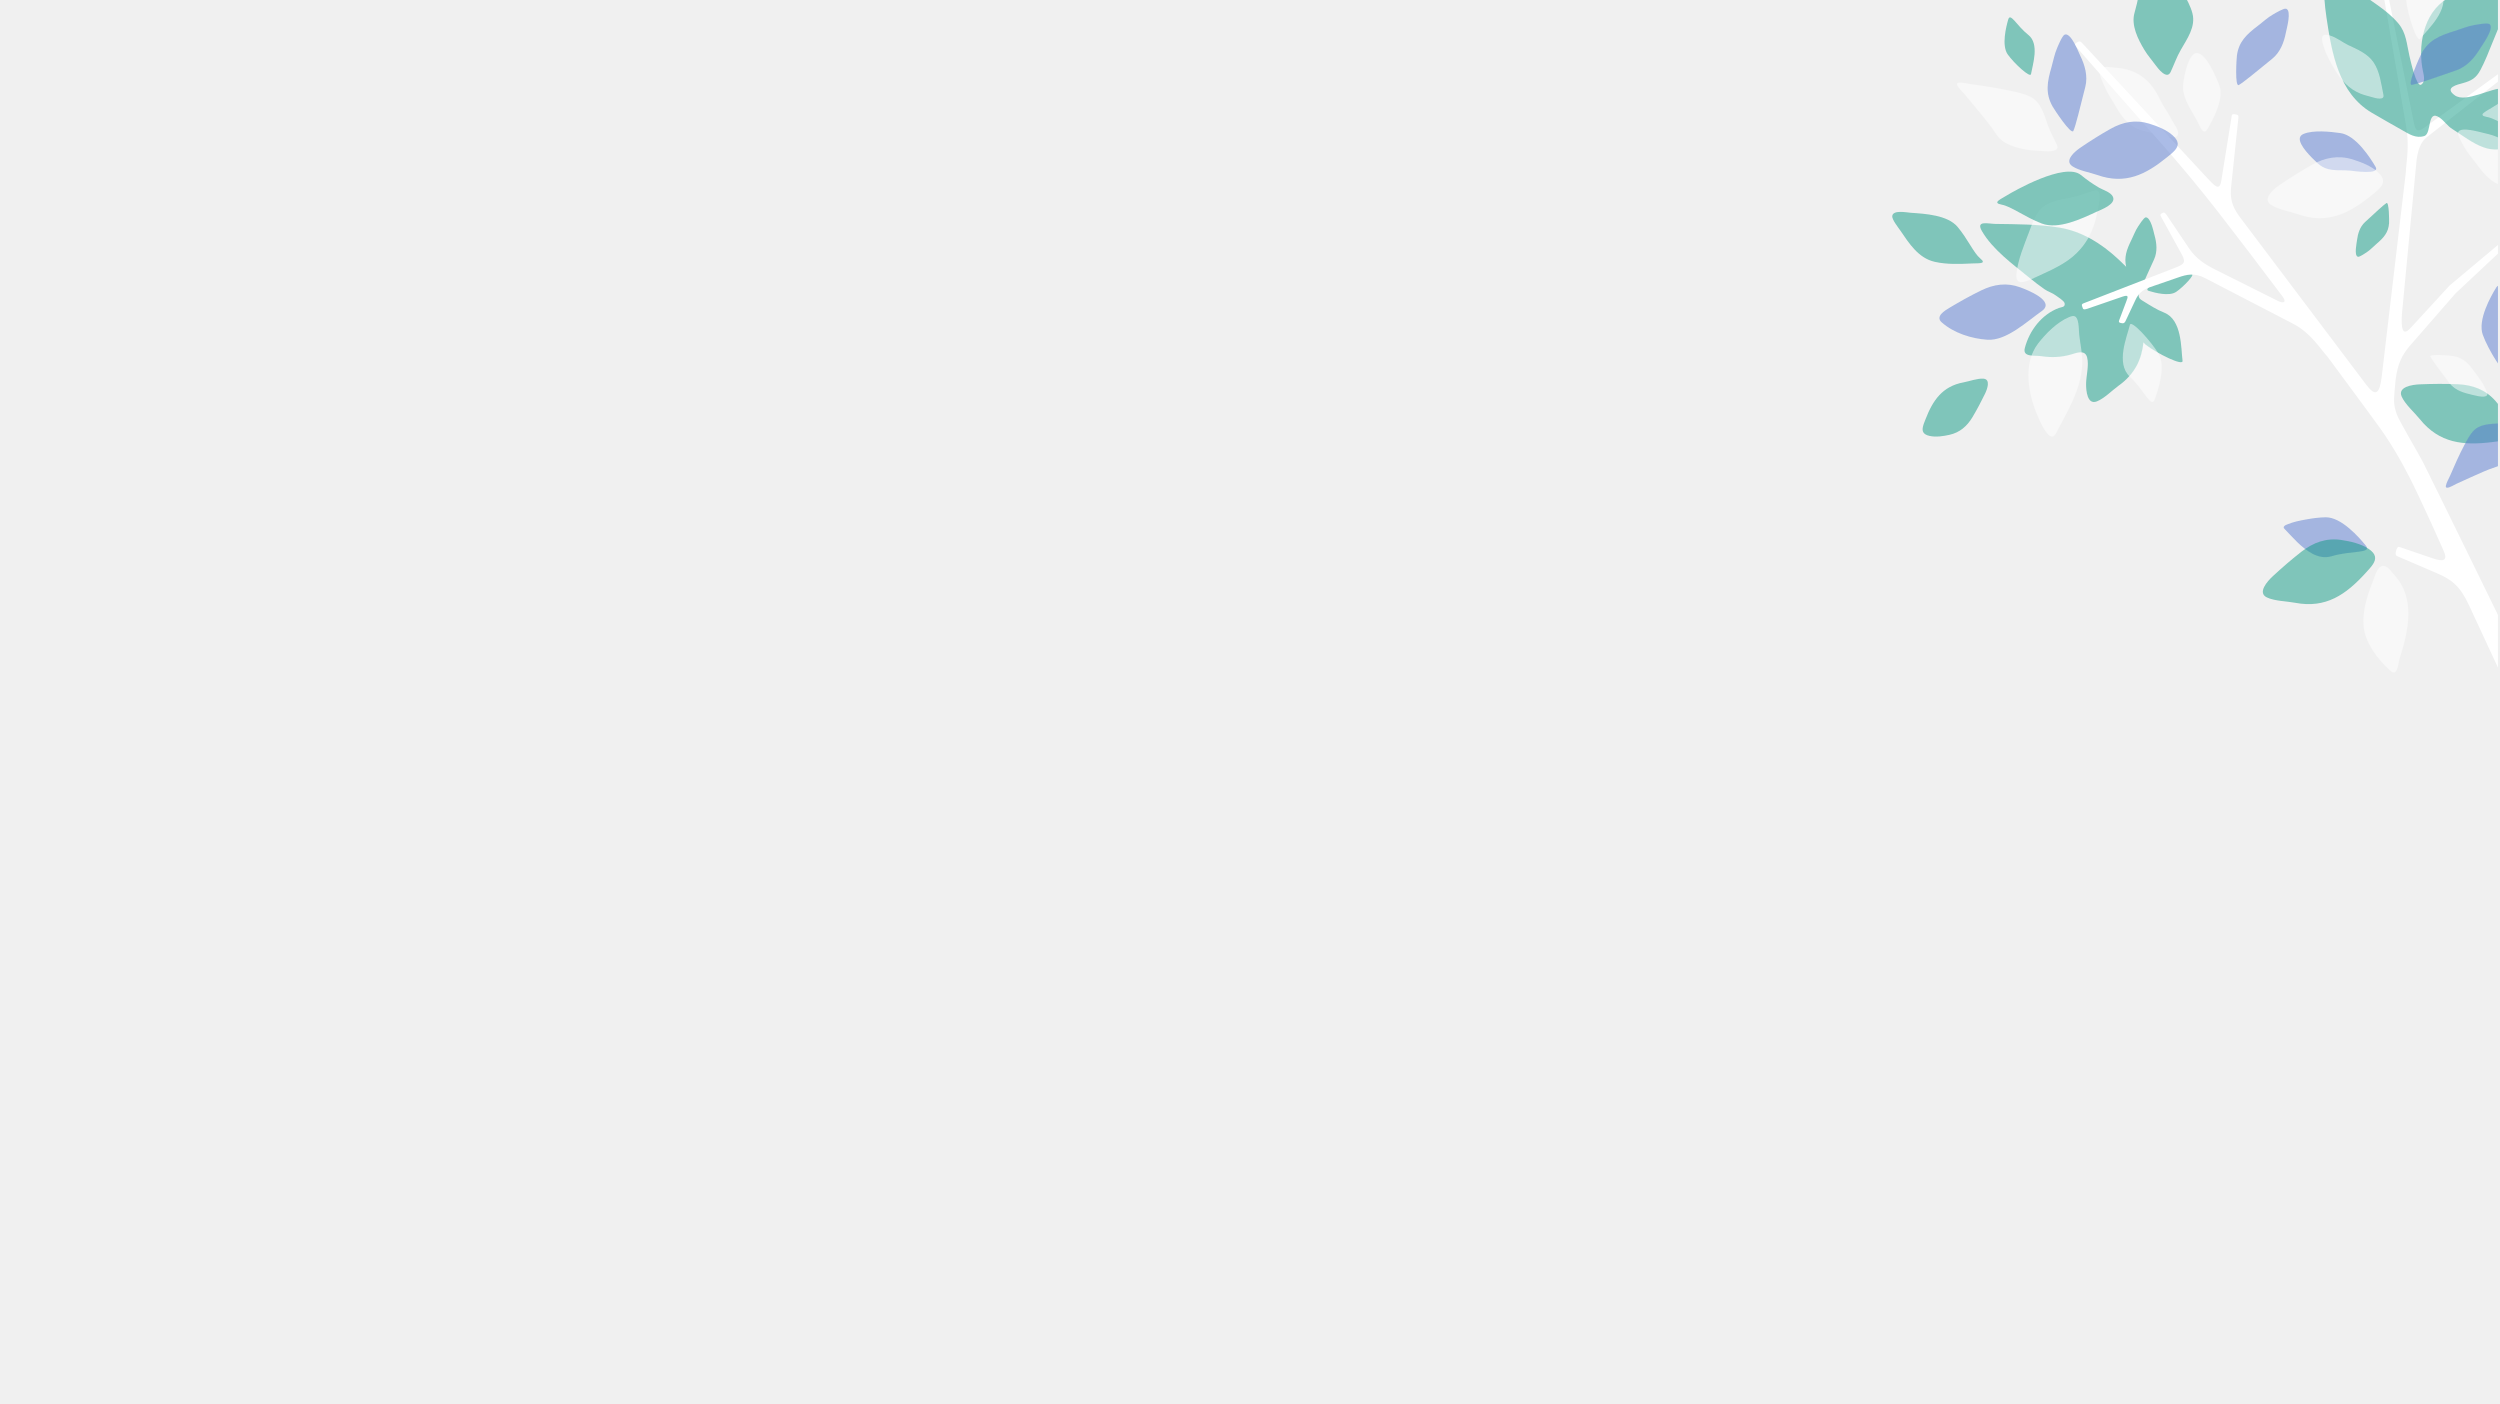
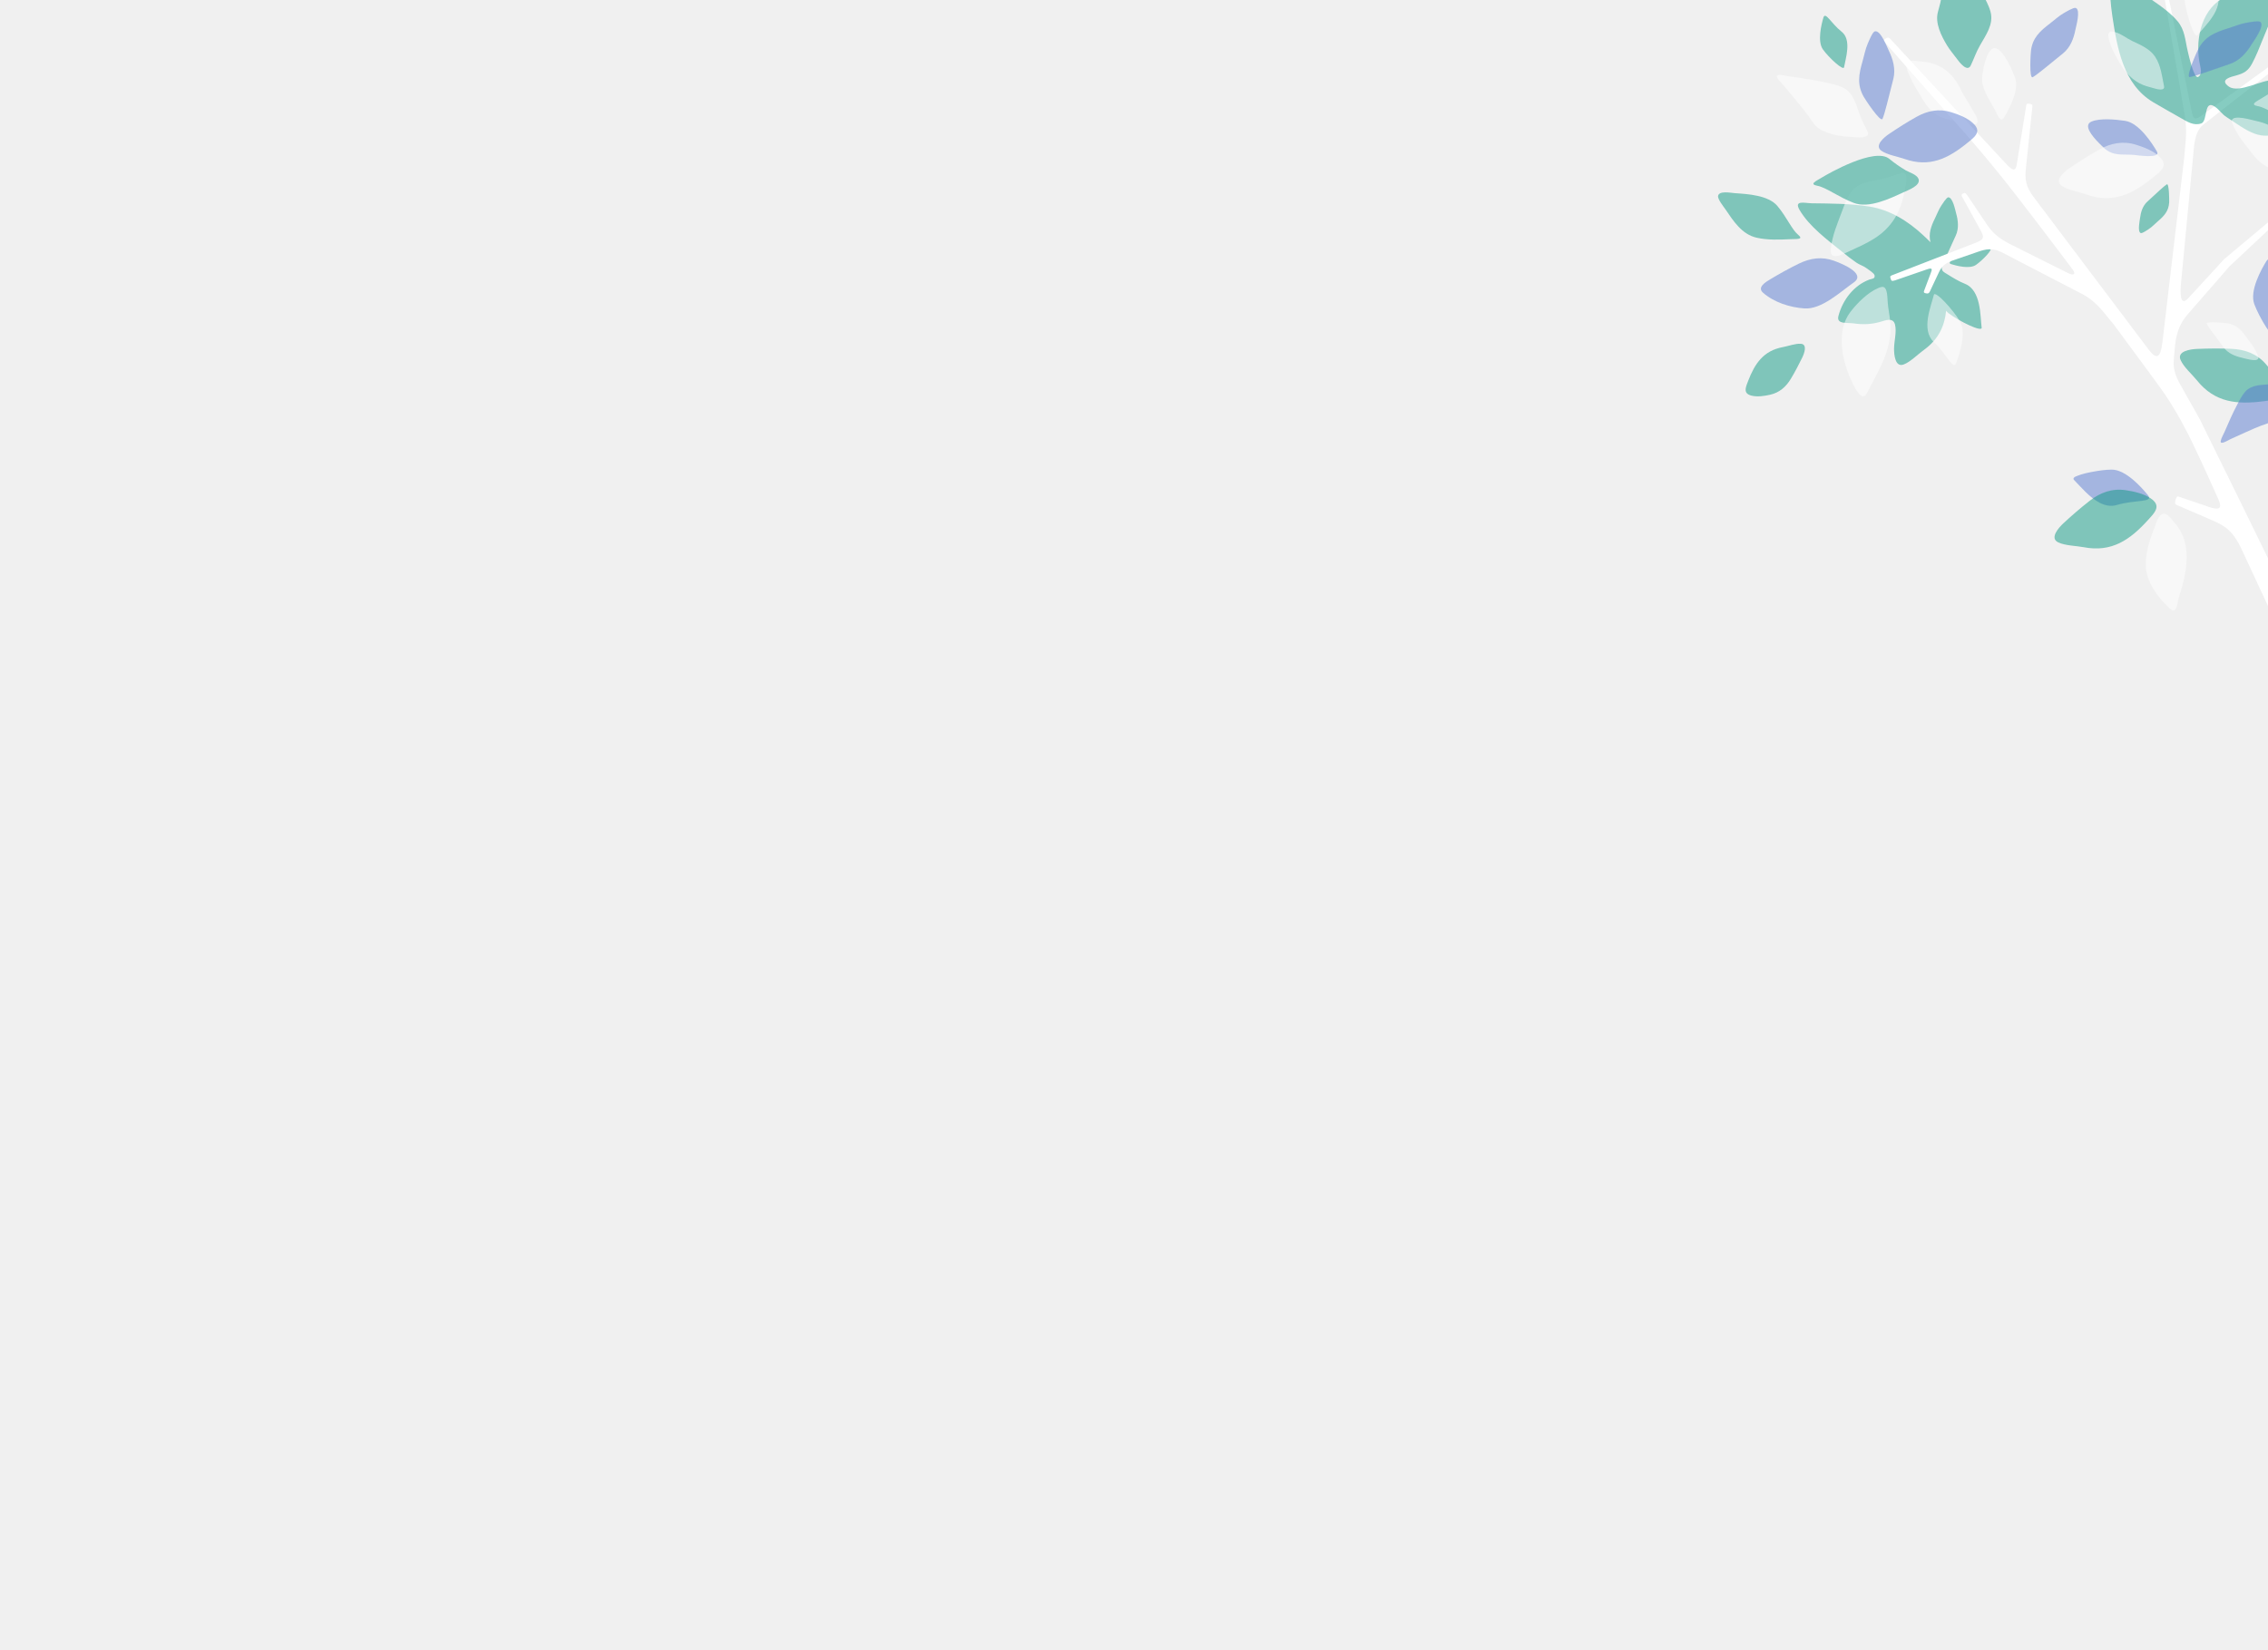
- <svg xmlns="http://www.w3.org/2000/svg" width="1211" height="680" viewBox="0 0 1211 680" fill="none">
-   <mask id="mask0" mask-type="alpha" maskUnits="userSpaceOnUse" x="0" y="0" width="1211" height="680">
-     <rect x="0.002" width="1210" height="680" fill="white" />
+ <svg xmlns="http://www.w3.org/2000/svg" width="1210" height="880" viewBox="0 0 1210 880" fill="none">
+   <mask id="mask0" mask-type="alpha" maskUnits="userSpaceOnUse" x="0" y="0" width="1210" height="880">
+     <rect width="1210" height="880" fill="white" />
  </mask>
  <g mask="url(#mask0)">
-     <path opacity="0.5" d="M1039.36 105.28C1038.42 105.471 1036.32 108.779 1035.76 109.621C1034.36 111.704 1033.5 114.109 1032.4 116.352C1030.15 120.913 1028.84 124.661 1029.92 129.243C1028.36 127.665 1026.89 126.297 1025.91 125.386C1017.94 117.971 1008.31 111.961 997.413 110.223C987.127 108.578 976.93 108.621 966.566 108.463C962.932 108.406 956.937 106.612 960.077 111.993C965.281 120.91 974.83 127.856 982.74 134.302C985.216 136.318 987.744 138.296 990.368 140.115C992.082 141.303 994.137 141.845 995.818 143.108C996.826 143.865 999.814 145.679 1000.09 146.843C1000.56 148.873 998.557 148.724 997.317 149.185C989.041 152.266 983.043 160.04 980.811 168.655C979.636 173.19 985.731 172.049 988.816 172.53C993.629 173.28 998.46 173.094 1003.14 171.734C1005.89 170.937 1010.03 169.161 1011.02 173.209C1011.98 177.107 1010.54 182.004 1010.5 185.986C1010.47 189.293 1011.09 196.189 1015.65 194.46C1019.29 193.069 1023.11 189.088 1026.24 186.837C1034.25 181.087 1037.42 174.013 1038.29 165.821C1038.64 166.213 1038.97 166.652 1039.37 166.968C1044.94 171.292 1057.58 177.498 1057.23 174.798C1056.44 168.802 1057.06 154.891 1048.32 151.432C1044.84 150.055 1041.7 148.051 1038.53 146.085C1037.35 145.349 1036.13 144.84 1035.98 143.274C1035.86 141.943 1036.71 140.629 1037.23 139.446C1039.23 134.823 1041.35 130.255 1043.43 125.661C1045.14 121.908 1044.72 117.702 1043.62 113.863C1043.2 112.352 1041.86 105.184 1039.36 105.28Z" fill="#0E9983" />
+     <path opacity="0.5" d="M1039.36 105.28C1038.42 105.471 1036.32 108.779 1035.75 109.621C1034.36 111.704 1033.5 114.109 1032.39 116.352C1030.15 120.913 1028.83 124.661 1029.92 129.243C1028.36 127.665 1026.89 126.297 1025.9 125.386C1017.93 117.971 1008.31 111.961 997.411 110.223C987.125 108.578 976.928 108.621 966.564 108.463C962.93 108.406 956.935 106.612 960.075 111.993C965.279 120.91 974.828 127.856 982.738 134.302C985.214 136.318 987.742 138.296 990.366 140.115C992.08 141.303 994.135 141.845 995.816 143.108C996.824 143.865 999.812 145.679 1000.08 146.843C1000.56 148.873 998.555 148.724 997.315 149.185C989.039 152.266 983.041 160.04 980.809 168.655C979.634 173.19 985.729 172.049 988.814 172.53C993.627 173.28 998.458 173.094 1003.14 171.734C1005.89 170.937 1010.02 169.161 1011.02 173.209C1011.97 177.107 1010.54 182.004 1010.5 185.986C1010.47 189.293 1011.09 196.189 1015.65 194.46C1019.29 193.069 1023.11 189.088 1026.24 186.837C1034.25 181.087 1037.42 174.013 1038.29 165.821C1038.64 166.213 1038.96 166.652 1039.37 166.968C1044.94 171.292 1057.58 177.498 1057.23 174.798C1056.44 168.802 1057.05 154.891 1048.32 151.432C1044.84 150.055 1041.69 148.051 1038.53 146.085C1037.35 145.349 1036.12 144.84 1035.98 143.274C1035.86 141.943 1036.71 140.629 1037.23 139.446C1039.23 134.823 1041.35 130.255 1043.43 125.661C1045.14 121.908 1044.71 117.702 1043.62 113.863C1043.19 112.352 1041.86 105.184 1039.36 105.28Z" fill="#0E9983" />
    <path opacity="0.5" d="M1061.76 132.71C1058.22 132.047 1050.39 129.169 1046.89 133.485C1043.37 137.77 1038.21 140.05 1040.92 140.929C1043.63 141.767 1050.71 143.709 1054.15 141.371C1057.6 139.014 1063.36 133.002 1061.76 132.71Z" fill="#0E9983" />
-     <path opacity="0.5" d="M1106.35 255.867C1106.46 256.053 1106.64 256.228 1106.82 256.409C1107.73 257.32 1108.59 258.268 1109.47 259.205C1111.62 261.494 1113.81 263.755 1116.29 265.691C1118.72 267.593 1121.51 269.263 1124.6 269.754C1126.2 270.008 1127.85 269.912 1129.4 269.443C1139.08 266.535 1149.18 268.235 1145.99 264.287C1142.81 260.344 1134.18 250.492 1126.6 250.575C1123.34 250.614 1120.08 251.074 1116.88 251.657C1113.95 252.191 1110.93 252.799 1108.17 253.94C1107.58 254.182 1106.86 254.407 1106.45 254.92C1106.15 255.292 1106.18 255.591 1106.35 255.867Z" fill="#577ACF" />
-     <path opacity="0.5" d="M1152.88 274.663C1153.09 274.499 1153.3 274.359 1153.53 274.261C1156.07 273.139 1158.45 277.025 1159.93 278.637C1170.13 289.72 1166.72 305.555 1162.51 318.61C1161.9 320.53 1161.84 322.623 1161 324.473C1160.01 326.629 1158.76 325.774 1157.26 324.383C1151.62 319.145 1145.68 311.41 1144.92 303.426C1144.24 296.235 1146.59 288.627 1149.25 282.037C1150.03 280.117 1151 276.16 1152.88 274.663Z" fill="white" />
-     <path opacity="0.5" d="M1149.51 273.233C1151.06 270.773 1151.17 268.396 1147.31 265.831C1143.56 263.341 1138.58 262.238 1134.21 261.567C1126.88 260.451 1120.61 262.743 1114.85 267.223C1110.02 270.978 1105.4 275.004 1100.9 279.164C1098.3 281.57 1093.37 287.122 1098.06 289.382C1101.8 291.18 1107.7 291.212 1111.75 291.986C1126.68 294.84 1136.41 288.003 1145.97 277.477C1147.31 276 1148.65 274.604 1149.51 273.233Z" fill="#0E9983" />
-     <path opacity="0.5" d="M1142.07 124.335C1140.29 123.623 1141.57 117.747 1141.72 116.466C1142.13 113.195 1143.13 109.862 1145.63 107.57C1150.7 102.924 1154.44 99.376 1155.99 98.365C1157.31 97.507 1157.33 107.139 1157.27 108.05C1156.98 112.709 1154.55 115.253 1151.03 118.267C1149.47 119.604 1148.06 121.146 1146.33 122.269C1145.64 122.719 1143 124.54 1142.22 124.374C1142.17 124.365 1142.12 124.35 1142.07 124.335Z" fill="#0E9983" />
+     <path opacity="0.5" d="M1106.35 255.867C1106.46 256.053 1106.64 256.228 1106.82 256.409C1107.72 257.32 1108.59 258.268 1109.47 259.205C1111.61 261.494 1113.81 263.755 1116.28 265.691C1118.72 267.593 1121.5 269.263 1124.6 269.754C1126.2 270.008 1127.84 269.912 1129.4 269.443C1139.08 266.535 1149.18 268.235 1145.99 264.287C1142.81 260.344 1134.17 250.492 1126.6 250.575C1123.34 250.614 1120.08 251.074 1116.88 251.657C1113.95 252.191 1110.93 252.799 1108.17 253.94C1107.58 254.182 1106.86 254.407 1106.45 254.92C1106.15 255.292 1106.18 255.591 1106.35 255.867Z" fill="#577ACF" />
+     <path opacity="0.5" d="M1152.88 274.663C1153.09 274.499 1153.3 274.359 1153.53 274.261C1156.07 273.139 1158.45 277.025 1159.93 278.637C1170.13 289.72 1166.72 305.555 1162.51 318.61C1161.9 320.53 1161.84 322.623 1160.99 324.473C1160.01 326.629 1158.76 325.774 1157.26 324.383C1151.61 319.145 1145.68 311.41 1144.92 303.426C1144.24 296.235 1146.59 288.627 1149.25 282.037C1150.02 280.117 1150.99 276.16 1152.88 274.663Z" fill="white" />
+     <path opacity="0.5" d="M1149.51 273.233C1151.06 270.773 1151.17 268.396 1147.3 265.831C1143.56 263.341 1138.58 262.238 1134.2 261.567C1126.88 260.451 1120.61 262.743 1114.85 267.223C1110.02 270.978 1105.4 275.004 1100.9 279.164C1098.29 281.57 1093.37 287.122 1098.06 289.382C1101.8 291.18 1107.7 291.212 1111.75 291.986C1126.68 294.84 1136.41 288.003 1145.97 277.477C1147.3 276 1148.65 274.604 1149.51 273.233Z" fill="#0E9983" />
+     <path opacity="0.5" d="M1142.07 124.335C1140.29 123.623 1141.57 117.747 1141.72 116.466C1142.12 113.195 1143.13 109.862 1145.63 107.57C1150.7 102.924 1154.43 99.376 1155.99 98.365C1157.3 97.507 1157.33 107.139 1157.27 108.05C1156.98 112.709 1154.55 115.253 1151.03 118.267C1149.47 119.604 1148.06 121.146 1146.33 122.269C1145.64 122.719 1142.99 124.54 1142.22 124.374C1142.17 124.365 1142.12 124.35 1142.07 124.335Z" fill="#0E9983" />
    <g opacity="0.5">
-       <path opacity="0.5" d="M1216.53 178.918C1224.73 171.573 1233.39 166.449 1237.27 155.701C1240.74 146.096 1239.21 135.349 1238.48 125.417C1237.2 107.887 1222.82 124.947 1217.76 132.277C1212.93 139.264 1209.42 147.547 1210.08 156.193C1210.49 161.558 1211.16 166.897 1212.4 172.127C1212.65 173.051 1214.34 180.875 1216.53 178.918Z" fill="#0E9983" />
+       <path opacity="0.5" d="M1216.53 178.918C1224.72 171.573 1233.38 166.449 1237.27 155.701C1240.74 146.096 1239.21 135.349 1238.48 125.417C1237.2 107.887 1222.82 124.947 1217.76 132.277C1212.93 139.264 1209.42 147.547 1210.08 156.193C1210.49 161.558 1211.16 166.897 1212.4 172.127C1212.64 173.051 1214.34 180.875 1216.53 178.918Z" fill="#0E9983" />
    </g>
-     <path opacity="0.5" d="M1214.49 179.814C1216.95 174.391 1220.18 169.425 1221.38 163.499C1222.8 156.449 1217.53 150.636 1214.57 144.583C1213.91 143.244 1211.31 135.831 1209.17 139.285C1206.5 143.598 1200.07 155.038 1202.68 162.216C1205.29 169.406 1213.28 182.462 1214.49 179.814Z" fill="#577ACF" />
-     <path d="M1271.15 157.492C1271.32 156.553 1270.6 156.409 1269.49 156.108C1268.43 155.819 1267.35 155.586 1267.14 156.534C1267.14 156.534 1245.8 243.655 1245.8 243.659C1245.35 245.464 1244.66 245.036 1243.71 242.899L1218.67 186.794C1218.32 186.043 1217.54 186.328 1216.75 186.718C1215.95 187.115 1215.14 187.436 1215.49 188.36L1237.25 246.467C1238.75 250.484 1240.55 256.896 1240.09 264.296C1239.85 266.509 1239.52 268.708 1239.15 270.588C1239.06 270.959 1238.99 271.31 1238.93 271.649C1238.87 271.917 1238.81 272.185 1238.75 272.433C1238.75 272.433 1226.48 322.508 1226.48 322.527C1225.52 326.416 1225 328.533 1221.17 320.705C1209.99 297.806 1181.08 238.663 1173.77 224.02C1172.04 220.553 1162.13 203.901 1161.03 200.773C1159.15 195.461 1159.68 193.297 1159.95 189.261C1160.1 187.646 1160.26 185.958 1160.41 184.228C1161.33 176.104 1163.72 171.882 1166.94 167.97L1189.45 142.12L1212.3 120.705C1212.77 120.237 1212.39 119.77 1211.92 119.293C1210.88 118.222 1210.42 118.314 1210.1 118.584L1186.55 138.337C1186.55 138.337 1167.62 158.939 1167.61 158.948C1163.47 163.457 1163.14 158.201 1163.47 152.352C1165.68 129 1168.12 103.438 1169.7 86.979C1169.7 86.957 1169.7 86.935 1169.7 86.913C1170.06 83.222 1170.37 79.994 1170.62 77.35C1171.26 72.897 1172.48 68.849 1175.46 66.519C1175.47 66.509 1175.48 66.502 1175.5 66.492L1215.78 35.051C1216.19 34.693 1215.88 34.144 1215.49 33.587C1215.12 33.059 1214.64 32.596 1214.25 32.881L1174.55 61.682C1170.24 64.807 1169.93 62.688 1168.92 57.651L1156.59 -3.515C1156.41 -4.359 1155.88 -4.204 1155.45 -4.175C1155.02 -4.146 1154.29 -4.149 1154.43 -3.356L1165.51 61.143C1166.81 68.68 1166.26 74.11 1165.51 81.418C1165.41 82.371 1165.36 83.177 1165.34 83.871L1153.72 182.365C1152.7 190.963 1150.69 192.317 1146.19 186.348C1146.19 186.348 1085.01 105.182 1085 105.169C1080.67 99.424 1080.24 95.413 1080.81 90.024L1084.3 56.89C1084.42 55.626 1083.74 55.577 1083 55.425C1082.14 55.247 1081.24 55.115 1081.09 55.879L1076 87.543C1075.15 92.818 1072.79 90.137 1068.59 85.6L1008.6 20.866C1007.54 19.728 1007.09 19.978 1006.05 20.567C1005.01 21.156 1004.83 21.688 1005.35 22.283C1016.19 34.624 1027.04 46.965 1037.88 59.305C1041.48 63.409 1056.95 80.161 1074.31 102.487C1084.35 115.414 1095.3 129.822 1105.69 143.655C1107.84 146.51 1106.02 147.069 1103.54 145.83L1073.31 130.713C1073.3 130.711 1073.3 130.709 1073.3 130.707C1068.38 128.249 1063.81 125.424 1060.35 120.267C1057.04 115.328 1052.43 108.457 1049.56 104.196C1048.47 102.585 1048 102.936 1047.46 103.19C1046.93 103.444 1046.11 103.708 1046.79 104.939L1056.95 123.416C1059.21 127.54 1057.45 128.223 1053.01 129.946L1009.19 146.955C1007.99 147.422 1008.58 148.255 1008.79 148.962C1009 149.669 1009.15 150.245 1011.16 149.553L1028.11 143.709C1031.27 142.622 1030.82 143.791 1029.99 145.963C1029.99 145.965 1029.99 145.966 1029.99 145.968C1028.84 148.989 1027.43 152.697 1026.5 155.215C1026.08 156.364 1027.13 156.405 1027.68 156.53C1028.23 156.655 1029.01 156.787 1029.62 155.499L1034.49 145.147C1035.71 142.546 1037.59 140.442 1041.4 139.127L1055.19 134.372C1059.27 132.967 1062.97 132.024 1068.28 134.775L1068.28 134.776L1110.93 156.904C1110.93 156.907 1110.94 156.91 1110.94 156.913C1119.28 161.241 1123.95 168.973 1127.48 172.838C1141.27 191.44 1151.01 204.782 1151.01 204.783C1157.18 213.106 1162.45 221.946 1167.15 231.173C1173.51 243.678 1183.45 266.234 1183.45 266.241C1186.06 271.857 1183.53 272.202 1178.35 270.431L1162.29 264.964C1161.4 264.638 1160.96 265.741 1160.65 266.828C1160.35 267.927 1160.3 268.973 1161.08 269.348L1180.45 277.685C1187.52 280.731 1191.57 283.713 1195.96 293.14L1210.17 323.722C1216.77 337.913 1218.76 349.991 1221.53 361.019L1246.91 507.263C1246.94 507.429 1247.06 507.566 1247.22 507.62C1247.26 507.636 1247.31 507.643 1247.36 507.643C1247.48 507.643 1247.59 507.601 1247.67 507.522L1262.38 494.041C1262.5 493.932 1262.56 493.766 1262.52 493.605C1262.52 493.605 1236.2 371.621 1236.2 371.62C1230.43 335.589 1236.38 319.711 1237.81 313.107L1271.15 157.492Z" fill="white" />
-     <path opacity="0.5" d="M931.422 206.914C931.036 208.903 931.565 210.476 934.722 211.168C937.785 211.84 941.297 211.301 944.311 210.632C949.351 209.51 952.849 206.438 955.462 202.072C957.651 198.414 959.642 194.63 961.513 190.79C962.6 188.569 964.4 183.719 960.784 183.433C957.896 183.21 954.055 184.678 951.227 185.197C940.806 187.11 936.209 194.009 932.652 203.262C932.154 204.559 931.634 205.806 931.422 206.914Z" fill="#0E9983" />
-     <path opacity="0.5" d="M1213.03 213.169C1215.8 212.299 1217.42 210.562 1216.15 206.106C1214.91 201.781 1211.83 197.716 1208.94 194.367C1204.08 188.77 1197.82 186.45 1190.53 186.125C1184.42 185.855 1178.29 185.921 1172.17 186.174C1168.62 186.317 1161.27 187.352 1163.38 192.111C1165.06 195.908 1169.53 199.756 1172.12 202.97C1181.63 214.821 1193.47 215.922 1207.58 214.106C1209.56 213.849 1211.48 213.655 1213.03 213.169Z" fill="#0E9983" />
-     <path opacity="0.5" d="M1114.05 66.845C1113.42 70.362 1119.92 76.472 1122.25 78.705C1127.33 83.577 1132.15 82.101 1138.44 82.652C1140.04 82.792 1153.09 84.857 1150.73 80.827C1148.2 76.481 1141.18 65.515 1133.72 64.469C1128.72 63.767 1120.63 62.886 1115.85 64.869C1114.75 65.325 1114.2 66.012 1114.05 66.845Z" fill="#577ACF" />
-     <path opacity="0.5" d="M1152.92 90.969C1154.81 88.782 1155.27 86.464 1151.86 83.369C1148.55 80.366 1143.82 78.542 1139.62 77.232C1132.59 75.045 1126.1 76.363 1119.77 79.906C1114.46 82.876 1109.32 86.142 1104.28 89.56C1101.37 91.537 1095.7 96.257 1099.97 99.175C1103.38 101.5 1109.17 102.408 1113.03 103.771C1127.27 108.796 1137.85 103.527 1148.81 94.611C1150.34 93.359 1151.87 92.188 1152.92 90.969Z" fill="white" />
-     <path opacity="0.5" d="M1206.25 72.209C1205.16 72.032 1204.06 71.748 1202.93 71.337C1197.43 69.327 1192.86 65.585 1187.94 62.513C1185.41 60.933 1184.1 58.645 1181.83 57.039C1175.51 52.557 1178.03 64.637 1174.4 65.863C1170.31 67.241 1166.91 64.927 1163.44 62.955C1158.56 60.167 1153.64 57.431 1148.8 54.561C1132.77 45.061 1129.5 25.53 1126.96 8.583C1126.01 2.256 1125.54 -4.249 1125.6 -10.651C1125.72 -24.247 1136.16 -9.558 1140.55 -5.734C1147.65 0.416 1155.37 3.892 1161.66 11.225C1165.69 15.909 1165.79 21.44 1167.15 27.198C1167.59 29.062 1170.5 42.223 1172.71 41.053C1174.86 39.909 1174.19 36.768 1173.76 34.872C1171.02 22.666 1173.75 6.428 1185.3 -0.639C1191.35 -4.33 1198.01 -6.859 1204.67 -9.185C1208.51 -10.525 1217.85 -15.802 1221.77 -13.008C1224.01 -11.415 1222.68 -10.151 1221.8 -8.204C1219.18 -2.363 1215.78 2.725 1212.79 8.375C1208.42 16.612 1205.79 25.827 1201.58 33.792C1199.43 37.875 1197.12 39.126 1192.96 40.283C1190.42 40.991 1183.77 42.382 1189.09 46.175C1194.52 50.055 1206.87 42.3 1212.93 42.775C1221.1 43.426 1228.83 47.023 1235.93 50.897C1237.79 51.908 1244.87 54.602 1245.18 56.718C1245.6 59.707 1239.68 61.541 1237.73 62.483C1231.74 65.384 1225.32 67.23 1219.21 69.847C1214.8 71.735 1210.68 72.911 1206.25 72.209Z" fill="#0E9983" />
-     <path opacity="0.5" d="M1190.78 63.959C1192.13 61.179 1201.44 64.069 1203.48 64.508C1208.71 65.605 1213.95 67.713 1217.34 72.057C1224.22 80.866 1229.48 87.378 1230.93 90.032C1232.15 92.262 1216.62 90.944 1215.18 90.721C1207.7 89.582 1203.9 85.316 1199.47 79.238C1197.5 76.542 1195.19 74.046 1193.59 71.096C1192.95 69.929 1190.32 65.405 1190.69 64.175C1190.71 64.107 1190.74 64.03 1190.78 63.959Z" fill="white" />
-     <path opacity="0.5" d="M1185.29 236.247C1186.43 236.393 1189.08 234.73 1189.89 234.356C1192.1 233.336 1194.31 232.326 1196.53 231.337C1200.69 229.482 1204.88 227.5 1209.23 226.113C1213.71 224.687 1216.52 219.69 1218.38 215.716C1219.32 213.717 1219.88 211.512 1220.66 209.45C1221.23 207.909 1222.81 203.129 1219.76 203.588C1216.86 204.024 1214.09 204.813 1211.12 205.036C1206.54 205.389 1201.2 205.2 1197.88 208.952C1196.14 210.921 1194.89 213.387 1193.67 215.707C1191.13 220.526 1188.92 225.523 1186.78 230.535C1186.15 231.99 1185.06 233.732 1184.78 235.299C1184.66 235.922 1184.88 236.195 1185.29 236.247Z" fill="#577ACF" />
-     <path opacity="0.5" d="M1204.81 191.333C1203.81 193.254 1197.37 191.155 1195.95 190.836C1192.33 190.016 1188.7 188.516 1186.42 185.456C1181.78 179.242 1178.23 174.654 1177.27 172.792C1176.46 171.223 1187.26 172.283 1188.27 172.452C1193.46 173.308 1196.04 176.32 1199.02 180.604C1200.34 182.5 1201.91 184.255 1202.98 186.326C1203.41 187.149 1205.15 190.323 1204.87 191.174C1204.86 191.228 1204.83 191.278 1204.81 191.333Z" fill="white" />
-     <path opacity="0.5" d="M959.28 125.234C956.05 122.597 953.233 115.815 948.265 109.915C943.412 104.165 932.557 103.548 925.619 103.071C923.48 102.924 917.088 101.583 916.618 104.56C916.339 106.324 919.568 110.264 920.519 111.663C924.773 117.917 929.286 125.018 937.105 126.809C943.097 128.181 949.332 127.901 955.423 127.614C958.569 127.463 962.517 127.899 959.28 125.234Z" fill="#0E9983" />
-     <path opacity="0.5" d="M1204.63 56.638C1209.29 57.446 1215.86 62.583 1224.07 65.648C1232.07 68.631 1243.15 63.188 1250.28 59.791C1252.48 58.744 1259.55 56.504 1258.36 53.298C1257.65 51.398 1252.26 49.3 1250.54 48.447C1242.84 44.634 1234.42 40.125 1225.68 42.714C1218.99 44.698 1212.98 48.452 1207.11 52.134C1204.09 54.036 1199.94 55.807 1204.63 56.638Z" fill="white" />
-     <path opacity="0.5" d="M988.97 150.733C996.096 145.754 981.456 140.239 978.547 139.17C972.047 136.782 965.848 137.685 959.688 140.679C954.531 143.197 949.499 145.998 944.569 148.949C942.003 150.471 937.301 153.282 940.587 156.172C946.484 161.361 954.965 164.041 962.696 164.569C971.905 165.2 981.927 155.654 988.97 150.733Z" fill="#577ACF" />
-     <path opacity="0.5" d="M1017.15 34.644C1017.19 34.397 1017.23 34.168 1017.33 33.952C1018.31 31.553 1022.42 32.641 1024.47 32.764C1035.29 33.426 1041.84 38.696 1046.36 48.276C1047.99 51.677 1050.37 54.645 1052.01 58.029C1052.95 59.952 1055.15 62.414 1055.1 64.646C1055.01 67.837 1049.82 66.125 1047.68 65.531C1043.1 64.251 1038.03 64.01 1033.81 61.628C1029.41 59.149 1026.67 54.807 1024.26 50.521C1022.65 47.676 1020.69 44.998 1019.47 41.955C1018.74 40.16 1016.84 36.864 1017.15 34.644Z" fill="white" />
-     <path opacity="0.5" d="M1053.52 72.781C1055.3 70.728 1055.73 68.551 1052.53 65.644C1049.42 62.823 1044.98 61.111 1041.04 59.88C1034.44 57.826 1028.34 59.064 1022.39 62.391C1017.41 65.18 1012.58 68.248 1007.85 71.457C1005.11 73.312 999.793 77.746 1003.8 80.486C1007 82.67 1012.44 83.523 1016.07 84.804C1029.44 89.522 1039.38 84.575 1049.67 76.201C1051.11 75.026 1052.54 73.926 1053.52 72.781Z" fill="#577ACF" />
-     <path opacity="0.5" d="M947.973 40.894C948.17 42.254 950.924 44.796 951.59 45.613C953.457 47.827 955.327 50.066 957.163 52.311C960.607 56.523 964.202 60.728 967.162 65.305C970.206 70.024 976.861 71.687 982.025 72.573C984.615 73.024 987.33 72.975 989.964 73.222C991.919 73.395 997.924 73.704 996.436 70.322C995.018 67.118 993.249 64.18 992.06 60.822C990.213 55.645 988.759 49.424 983.399 46.79C980.584 45.404 977.344 44.736 974.287 44.068C967.93 42.67 961.473 41.687 955.029 40.803C953.148 40.543 950.798 39.832 948.905 40.005C948.146 40.071 947.9 40.406 947.973 40.894Z" fill="white" />
-     <path opacity="0.5" d="M1000.36 16.707C1003.34 16.082 1006.72 25.013 1007.62 26.862C1009.92 31.556 1011.45 36.869 1010.12 42.095C1007.43 52.689 1005.54 60.673 1004.35 63.382C1003.35 65.665 994.996 52.868 994.298 51.613C990.655 45.156 991.675 39.652 993.724 32.577C994.637 29.441 995.182 26.17 996.512 23.158C997.027 21.964 998.961 17.227 1000.13 16.769C1000.2 16.744 1000.28 16.719 1000.36 16.707Z" fill="#577ACF" />
-     <path opacity="0.5" d="M1040.74 -28.287C1039.72 -27.118 1039.57 -22.894 1039.36 -21.719C1038.84 -18.497 1038.31 -15.232 1037.73 -12.01C1036.67 -5.968 1035.72 0.217 1033.98 6.13C1032.18 12.21 1035.69 19.13 1038.78 24.226C1040.3 26.78 1042.36 29.068 1044.12 31.511C1045.41 33.317 1049.61 38.692 1051.42 34.925C1053.12 31.35 1054.34 27.665 1056.36 24.189C1059.43 18.784 1063.72 12.958 1062 6.426C1061.11 2.987 1059.28 -0.271 1057.58 -3.388C1054.06 -9.864 1050.09 -16.128 1046.07 -22.3C1044.89 -24.113 1043.77 -26.642 1042.2 -28.145C1041.58 -28.744 1041.11 -28.714 1040.74 -28.287Z" fill="#0E9983" />
-     <path opacity="0.5" d="M1107.53 4.289C1110.09 5.445 1107.63 13.931 1107.28 15.785C1106.37 20.53 1104.55 25.315 1100.65 28.476C1092.73 34.908 1086.9 39.8 1084.49 41.173C1082.48 42.323 1083.39 28.26 1083.56 26.955C1084.44 20.177 1088.27 16.645 1093.73 12.489C1096.18 10.653 1098.4 8.5 1101.06 6.996C1102.12 6.391 1106.21 3.911 1107.33 4.22C1107.38 4.232 1107.46 4.251 1107.53 4.289Z" fill="#577ACF" />
-     <path opacity="0.5" d="M994.098 211.489C994.757 211.461 995.386 210.989 995.949 209.893C1001.34 199.367 1008.03 189.103 1008.64 176.618C1008.92 170.96 1007.24 165.431 1007.01 159.799C1006.94 158.136 1006.81 155.431 1005.86 153.968C1004.93 152.53 1003.43 153.123 1002.06 153.702C996.418 156.091 990.89 161.659 987.22 166.441C979.658 176.293 982.504 191.139 987.04 201.552C987.997 203.749 991.311 211.607 994.098 211.489Z" fill="white" />
-     <path opacity="0.5" d="M983.822 35.888C984.582 31.342 988.083 21.246 982.47 16.866C976.894 12.467 973.85 5.911 972.797 9.409C971.781 12.894 969.465 22.017 972.545 26.366C975.641 30.716 983.485 37.948 983.822 35.888Z" fill="#0E9983" />
-     <path opacity="0.5" d="M1064.08 25.684C1063.72 25.698 1063.37 25.788 1063.02 25.965C1059.51 27.754 1057.25 39.268 1057.46 42.872C1057.8 48.538 1061.93 54.161 1064.49 58.986C1065.16 60.241 1067.19 65.906 1069.06 62.873C1071.55 58.84 1077.54 48.148 1075.1 41.499C1073.8 37.978 1068.66 25.501 1064.08 25.684Z" fill="white" />
-     <path opacity="0.5" d="M1172.4 18.755C1176.14 14.018 1186.51 4.769 1182.89 -3.976C1179.28 -12.72 1179.94 -22.278 1176.55 -18.958C1173.17 -15.641 1164.78 -6.704 1165.56 0.338C1166.35 7.389 1170.71 20.888 1172.4 18.755Z" fill="white" />
-     <path opacity="0.5" d="M1031.73 157.362C1030.31 163.231 1024.75 175.941 1031.69 182.463C1038.62 188.986 1042.02 198 1043.71 193.573C1045.4 189.152 1049.29 177.537 1045.64 171.417C1041.98 165.288 1032.37 154.725 1031.73 157.362Z" fill="white" />
-     <path opacity="0.5" d="M977.273 135.869C978.948 138.041 983.819 135.317 986.663 134.01C993.291 130.962 1000.69 127.818 1005.93 122.602C1010.24 118.319 1012.77 113.877 1014.65 108.103C1015.54 105.383 1015.9 102.461 1016.57 99.693C1017.06 97.626 1018.31 91.218 1014.47 92.324C1010.81 93.359 1007.4 94.819 1003.63 95.599C997.8 96.794 990.924 97.433 987.28 102.784C985.365 105.594 984.159 108.969 982.973 112.143C980.513 118.729 977.536 125.543 976.751 132.594C976.572 134.198 976.789 135.24 977.273 135.869Z" fill="white" />
-     <path opacity="0.5" d="M969.588 99.128C974.264 99.968 980.836 105.151 989.052 108.281C997.072 111.324 1008.21 105.999 1015.37 102.677C1017.92 101.496 1025.01 98.967 1023.54 95.404C1022.6 93.128 1018.77 92.052 1016.83 90.939C1013.72 89.126 1010.77 87.056 1008.01 84.785C1000.18 78.335 975.143 92.794 972.098 94.662C969.044 96.536 964.895 98.262 969.588 99.128Z" fill="#0E9983" />
-     <path opacity="0.5" d="M1124.98 17.75C1124.93 17.856 1124.9 17.973 1124.87 18.102C1124.52 19.564 1125.38 21.94 1125.83 23.321C1127.01 27.02 1129.02 30.403 1130.98 33.737C1133.93 38.773 1137.93 43.181 1143.46 45.372C1145.31 46.124 1147.34 46.523 1149.26 47.12C1150.69 47.568 1155.11 48.743 1154.54 45.996C1153.42 40.655 1152.85 34.782 1149.71 30.149C1146.91 26.024 1142.03 23.98 1137.68 21.937C1134.58 20.478 1131.9 18.127 1128.54 17.186C1127.14 16.789 1125.53 16.42 1124.98 17.75Z" fill="white" />
-     <path opacity="0.5" d="M1206.07 11.807C1208.23 13.957 1202.45 21.778 1201.36 23.559C1198.61 28.105 1194.91 32.351 1189.69 34.127C1179.13 37.76 1171.28 40.616 1168.3 41.116C1165.79 41.556 1172.16 27.398 1172.84 26.112C1176.37 19.465 1181.63 17.273 1188.82 15.056C1192.01 14.074 1195.13 12.704 1198.42 12.142C1199.74 11.918 1204.86 10.915 1205.89 11.654C1205.95 11.692 1206.01 11.745 1206.07 11.807Z" fill="#577ACF" />
+     <path opacity="0.5" d="M1214.48 179.814C1216.94 174.391 1220.17 169.425 1221.37 163.499C1222.8 156.449 1217.53 150.636 1214.56 144.583C1213.91 143.244 1211.3 135.831 1209.17 139.285C1206.5 143.598 1200.07 155.038 1202.67 162.216C1205.29 169.406 1213.28 182.462 1214.48 179.814Z" fill="#577ACF" />
+     <path d="M1271.15 157.492C1271.32 156.553 1270.6 156.409 1269.49 156.108C1268.43 155.819 1267.35 155.586 1267.14 156.534C1267.14 156.534 1245.8 243.655 1245.79 243.659C1245.35 245.464 1244.66 245.036 1243.71 242.899L1218.67 186.794C1218.31 186.043 1217.54 186.328 1216.75 186.718C1215.95 187.115 1215.14 187.436 1215.48 188.36L1237.25 246.467C1238.75 250.484 1240.55 256.896 1240.08 264.296C1239.85 266.509 1239.52 268.708 1239.15 270.588C1239.06 270.959 1238.99 271.31 1238.92 271.649C1238.86 271.917 1238.81 272.185 1238.74 272.433C1238.74 272.433 1226.48 322.508 1226.47 322.527C1225.52 326.416 1225 328.533 1221.17 320.705C1209.98 297.806 1181.07 238.663 1173.77 224.02C1172.04 220.553 1162.13 203.901 1161.02 200.773C1159.15 195.461 1159.68 193.297 1159.95 189.261C1160.1 187.646 1160.25 185.958 1160.41 184.228C1161.32 176.104 1163.71 171.882 1166.94 167.97L1189.45 142.12L1212.3 120.705C1212.76 120.237 1212.39 119.77 1211.92 119.293C1210.87 118.222 1210.42 118.314 1210.1 118.584L1186.55 138.337C1186.55 138.337 1167.62 158.939 1167.61 158.948C1163.47 163.457 1163.14 158.201 1163.47 152.352C1165.68 129 1168.12 103.438 1169.7 86.979C1169.7 86.957 1169.7 86.935 1169.7 86.913C1170.06 83.222 1170.36 79.994 1170.62 77.35C1171.26 72.897 1172.47 68.849 1175.46 66.519C1175.47 66.509 1175.48 66.502 1175.49 66.492L1215.78 35.051C1216.19 34.693 1215.88 34.144 1215.48 33.587C1215.11 33.059 1214.64 32.596 1214.25 32.881L1174.55 61.682C1170.24 64.807 1169.93 62.688 1168.92 57.651L1156.58 -3.515C1156.41 -4.359 1155.87 -4.204 1155.44 -4.175C1155.01 -4.146 1154.29 -4.149 1154.43 -3.356L1165.51 61.143C1166.81 68.68 1166.26 74.11 1165.51 81.418C1165.41 82.371 1165.36 83.177 1165.33 83.871L1153.71 182.365C1152.7 190.963 1150.68 192.317 1146.19 186.348C1146.19 186.348 1085 105.182 1085 105.169C1080.67 99.424 1080.24 95.413 1080.81 90.024L1084.3 56.89C1084.42 55.626 1083.74 55.577 1083 55.425C1082.14 55.247 1081.24 55.115 1081.09 55.879L1076 87.543C1075.15 92.818 1072.79 90.137 1068.58 85.6L1008.59 20.866C1007.54 19.728 1007.08 19.978 1006.05 20.567C1005.01 21.156 1004.82 21.688 1005.35 22.283C1016.19 34.624 1027.03 46.965 1037.88 59.305C1041.48 63.409 1056.95 80.161 1074.3 102.487C1084.35 115.414 1095.3 129.822 1105.69 143.655C1107.83 146.51 1106.02 147.069 1103.54 145.83L1073.3 130.713C1073.3 130.711 1073.3 130.709 1073.29 130.707C1068.38 128.249 1063.81 125.424 1060.35 120.267C1057.04 115.328 1052.43 108.457 1049.56 104.196C1048.47 102.585 1048 102.936 1047.46 103.19C1046.93 103.444 1046.11 103.708 1046.78 104.939L1056.95 123.416C1059.21 127.54 1057.44 128.223 1053 129.946L1009.19 146.955C1007.99 147.422 1008.58 148.255 1008.79 148.962C1008.99 149.669 1009.14 150.245 1011.15 149.553L1028.11 143.709C1031.27 142.622 1030.82 143.791 1029.99 145.963C1029.99 145.965 1029.99 145.966 1029.99 145.968C1028.84 148.989 1027.43 152.697 1026.5 155.215C1026.08 156.364 1027.12 156.405 1027.68 156.53C1028.23 156.655 1029.01 156.787 1029.62 155.499L1034.49 145.147C1035.71 142.546 1037.58 140.442 1041.4 139.127L1055.19 134.372C1059.27 132.967 1062.97 132.024 1068.27 134.775L1068.28 134.776L1110.92 156.904C1110.93 156.907 1110.94 156.91 1110.94 156.913C1119.28 161.241 1123.94 168.973 1127.48 172.838C1141.27 191.44 1151.01 204.782 1151.01 204.783C1157.18 213.106 1162.45 221.946 1167.14 231.173C1173.51 243.678 1183.44 266.234 1183.45 266.241C1186.06 271.857 1183.53 272.202 1178.34 270.431L1162.28 264.964C1161.4 264.638 1160.96 265.741 1160.65 266.828C1160.34 267.927 1160.3 268.973 1161.08 269.348L1180.44 277.685C1187.51 280.731 1191.57 283.713 1195.95 293.14L1210.17 323.722C1216.77 337.913 1218.76 349.991 1221.53 361.019L1246.91 507.263C1246.94 507.429 1247.05 507.566 1247.21 507.62C1247.26 507.636 1247.31 507.643 1247.36 507.643C1247.47 507.643 1247.59 507.601 1247.67 507.522L1262.38 494.041C1262.5 493.932 1262.55 493.766 1262.52 493.605C1262.52 493.605 1236.2 371.621 1236.2 371.62C1230.42 335.589 1236.38 319.711 1237.81 313.107L1271.15 157.492Z" fill="white" />
+     <path opacity="0.5" d="M931.42 206.914C931.034 208.903 931.563 210.476 934.72 211.168C937.783 211.84 941.295 211.301 944.309 210.632C949.349 209.51 952.847 206.438 955.46 202.072C957.649 198.414 959.64 194.63 961.511 190.79C962.598 188.569 964.398 183.719 960.782 183.433C957.894 183.21 954.053 184.678 951.225 185.197C940.804 187.11 936.207 194.009 932.65 203.262C932.152 204.559 931.632 205.806 931.42 206.914Z" fill="#0E9983" />
+     <path opacity="0.5" d="M1213.02 213.169C1215.8 212.299 1217.42 210.562 1216.14 206.106C1214.91 201.781 1211.83 197.716 1208.93 194.367C1204.08 188.77 1197.82 186.45 1190.53 186.125C1184.42 185.855 1178.29 185.921 1172.16 186.174C1168.62 186.317 1161.27 187.352 1163.38 192.111C1165.06 195.908 1169.53 199.756 1172.11 202.97C1181.63 214.821 1193.47 215.922 1207.58 214.106C1209.55 213.849 1211.48 213.655 1213.02 213.169Z" fill="#0E9983" />
+     <path opacity="0.5" d="M1114.04 66.845C1113.41 70.362 1119.92 76.472 1122.25 78.705C1127.33 83.577 1132.15 82.101 1138.44 82.652C1140.04 82.792 1153.09 84.857 1150.73 80.827C1148.2 76.481 1141.17 65.515 1133.72 64.469C1128.72 63.767 1120.63 62.886 1115.84 64.869C1114.74 65.325 1114.19 66.012 1114.04 66.845Z" fill="#577ACF" />
+     <path opacity="0.5" d="M1152.92 90.969C1154.81 88.782 1155.27 86.464 1151.86 83.369C1148.54 80.366 1143.82 78.542 1139.62 77.232C1132.59 75.045 1126.1 76.363 1119.77 79.906C1114.46 82.876 1109.32 86.142 1104.28 89.56C1101.37 91.537 1095.7 96.257 1099.97 99.175C1103.38 101.5 1109.17 102.408 1113.03 103.771C1127.27 108.796 1137.85 103.527 1148.81 94.611C1150.34 93.359 1151.87 92.188 1152.92 90.969Z" fill="white" />
+     <path opacity="0.5" d="M1206.24 72.209C1205.16 72.032 1204.06 71.748 1202.93 71.337C1197.42 69.327 1192.86 65.585 1187.94 62.513C1185.41 60.933 1184.1 58.645 1181.83 57.039C1175.51 52.557 1178.03 64.637 1174.39 65.863C1170.3 67.241 1166.9 64.927 1163.44 62.955C1158.55 60.167 1153.64 57.431 1148.79 54.561C1132.76 45.061 1129.5 25.53 1126.96 8.583C1126.01 2.256 1125.54 -4.249 1125.6 -10.651C1125.72 -24.247 1136.16 -9.558 1140.55 -5.734C1147.65 0.416 1155.37 3.892 1161.66 11.225C1165.69 15.909 1165.78 21.44 1167.15 27.198C1167.59 29.062 1170.5 42.223 1172.71 41.053C1174.86 39.909 1174.19 36.768 1173.76 34.872C1171.02 22.666 1173.75 6.428 1185.3 -0.639C1191.35 -4.33 1198.01 -6.859 1204.67 -9.185C1208.51 -10.525 1217.85 -15.802 1221.77 -13.008C1224.01 -11.415 1222.68 -10.151 1221.8 -8.204C1219.18 -2.363 1215.78 2.725 1212.79 8.375C1208.42 16.612 1205.79 25.827 1201.58 33.792C1199.42 37.875 1197.12 39.126 1192.96 40.283C1190.42 40.991 1183.77 42.382 1189.08 46.175C1194.52 50.055 1206.87 42.3 1212.93 42.775C1221.1 43.426 1228.83 47.023 1235.93 50.897C1237.78 51.908 1244.86 54.602 1245.17 56.718C1245.6 59.707 1239.68 61.541 1237.73 62.483C1231.74 65.384 1225.32 67.23 1219.21 69.847C1214.79 71.735 1210.68 72.911 1206.24 72.209Z" fill="#0E9983" />
+     <path opacity="0.5" d="M1190.78 63.959C1192.12 61.179 1201.44 64.069 1203.48 64.508C1208.71 65.605 1213.95 67.713 1217.34 72.057C1224.22 80.866 1229.48 87.378 1230.93 90.032C1232.15 92.262 1216.62 90.944 1215.18 90.721C1207.7 89.582 1203.9 85.316 1199.47 79.238C1197.5 76.542 1195.19 74.046 1193.59 71.096C1192.95 69.929 1190.32 65.405 1190.69 64.175C1190.71 64.107 1190.73 64.03 1190.78 63.959Z" fill="white" />
+     <path opacity="0.5" d="M1185.29 236.247C1186.43 236.393 1189.08 234.73 1189.89 234.356C1192.1 233.336 1194.3 232.326 1196.52 231.337C1200.68 229.482 1204.88 227.5 1209.23 226.113C1213.71 224.687 1216.52 219.69 1218.38 215.716C1219.31 213.717 1219.88 211.512 1220.65 209.45C1221.23 207.909 1222.81 203.129 1219.76 203.588C1216.86 204.024 1214.09 204.813 1211.12 205.036C1206.54 205.389 1201.2 205.2 1197.88 208.952C1196.14 210.921 1194.89 213.387 1193.67 215.707C1191.13 220.526 1188.92 225.523 1186.78 230.535C1186.15 231.99 1185.06 233.732 1184.78 235.299C1184.66 235.922 1184.88 236.195 1185.29 236.247Z" fill="#577ACF" />
+     <path opacity="0.5" d="M1204.81 191.333C1203.81 193.254 1197.37 191.155 1195.95 190.836C1192.33 190.016 1188.7 188.516 1186.42 185.456C1181.78 179.242 1178.23 174.654 1177.27 172.792C1176.46 171.223 1187.26 172.283 1188.27 172.452C1193.46 173.308 1196.04 176.32 1199.02 180.604C1200.34 182.5 1201.91 184.255 1202.98 186.326C1203.4 187.149 1205.15 190.323 1204.87 191.174C1204.85 191.228 1204.83 191.278 1204.81 191.333Z" fill="white" />
+     <path opacity="0.5" d="M959.278 125.234C956.048 122.597 953.231 115.815 948.263 109.915C943.41 104.165 932.555 103.548 925.617 103.071C923.478 102.924 917.086 101.583 916.616 104.56C916.337 106.324 919.566 110.264 920.517 111.663C924.771 117.917 929.284 125.018 937.103 126.809C943.095 128.181 949.33 127.901 955.421 127.614C958.567 127.463 962.515 127.899 959.278 125.234Z" fill="#0E9983" />
+     <path opacity="0.5" d="M1204.62 56.638C1209.29 57.446 1215.86 62.583 1224.06 65.648C1232.07 68.631 1243.15 63.188 1250.28 59.791C1252.48 58.744 1259.55 56.504 1258.36 53.298C1257.65 51.398 1252.25 49.3 1250.53 48.447C1242.84 44.634 1234.41 40.125 1225.68 42.714C1218.99 44.698 1212.98 48.452 1207.11 52.134C1204.08 54.036 1199.94 55.807 1204.62 56.638Z" fill="white" />
+     <path opacity="0.5" d="M988.968 150.733C996.094 145.754 981.454 140.239 978.545 139.17C972.045 136.782 965.847 137.685 959.687 140.679C954.53 143.197 949.498 145.998 944.568 148.949C942.002 150.471 937.299 153.282 940.585 156.172C946.482 161.361 954.964 164.041 962.695 164.569C971.904 165.2 981.925 155.654 988.968 150.733Z" fill="#577ACF" />
+     <path opacity="0.5" d="M1017.15 34.644C1017.18 34.397 1017.23 34.168 1017.33 33.952C1018.31 31.553 1022.42 32.641 1024.47 32.764C1035.29 33.426 1041.84 38.696 1046.36 48.276C1047.98 51.677 1050.37 54.645 1052.01 58.029C1052.95 59.952 1055.15 62.414 1055.1 64.646C1055.01 67.837 1049.82 66.125 1047.67 65.531C1043.1 64.251 1038.03 64.01 1033.81 61.628C1029.41 59.149 1026.66 54.807 1024.25 50.521C1022.65 47.676 1020.68 44.998 1019.46 41.955C1018.74 40.16 1016.84 36.864 1017.15 34.644Z" fill="white" />
+     <path opacity="0.5" d="M1053.52 72.781C1055.3 70.728 1055.73 68.551 1052.53 65.644C1049.42 62.823 1044.98 61.111 1041.04 59.88C1034.44 57.826 1028.34 59.064 1022.39 62.391C1017.41 65.18 1012.58 68.248 1007.85 71.457C1005.11 73.312 999.791 77.746 1003.8 80.486C1007 82.67 1012.44 83.523 1016.07 84.804C1029.44 89.522 1039.38 84.575 1049.67 76.201C1051.11 75.026 1052.54 73.926 1053.52 72.781Z" fill="#577ACF" />
+     <path opacity="0.5" d="M947.971 40.894C948.168 42.254 950.922 44.796 951.588 45.613C953.455 47.827 955.325 50.066 957.161 52.311C960.605 56.523 964.2 60.728 967.16 65.305C970.204 70.024 976.859 71.687 982.023 72.573C984.613 73.024 987.328 72.975 989.962 73.222C991.917 73.395 997.922 73.704 996.434 70.322C995.016 67.118 993.247 64.18 992.058 60.822C990.211 55.645 988.757 49.424 983.397 46.79C980.582 45.404 977.342 44.736 974.285 44.068C967.928 42.67 961.471 41.687 955.027 40.803C953.146 40.543 950.796 39.832 948.903 40.005C948.144 40.071 947.898 40.406 947.971 40.894Z" fill="white" />
+     <path opacity="0.5" d="M1000.36 16.707C1003.34 16.082 1006.72 25.013 1007.62 26.862C1009.92 31.556 1011.45 36.869 1010.12 42.095C1007.42 52.689 1005.54 60.673 1004.35 63.382C1003.35 65.665 994.994 52.868 994.296 51.613C990.653 45.156 991.673 39.652 993.722 32.577C994.635 29.441 995.18 26.17 996.51 23.158C997.025 21.964 998.959 17.227 1000.13 16.769C1000.2 16.744 1000.27 16.719 1000.36 16.707Z" fill="#577ACF" />
+     <path opacity="0.5" d="M1040.73 -28.287C1039.72 -27.118 1039.57 -22.894 1039.36 -21.719C1038.84 -18.497 1038.3 -15.232 1037.73 -12.01C1036.67 -5.968 1035.72 0.217 1033.97 6.13C1032.17 12.21 1035.69 19.13 1038.77 24.226C1040.3 26.78 1042.35 29.068 1044.12 31.511C1045.41 33.317 1049.6 38.692 1051.42 34.925C1053.12 31.35 1054.34 27.665 1056.36 24.189C1059.43 18.784 1063.72 12.958 1062 6.426C1061.11 2.987 1059.28 -0.271 1057.58 -3.388C1054.06 -9.864 1050.09 -16.128 1046.07 -22.3C1044.88 -24.113 1043.77 -26.642 1042.2 -28.145C1041.58 -28.744 1041.11 -28.714 1040.73 -28.287Z" fill="#0E9983" />
+     <path opacity="0.5" d="M1107.53 4.289C1110.09 5.445 1107.63 13.931 1107.27 15.785C1106.37 20.53 1104.55 25.315 1100.65 28.476C1092.73 34.908 1086.9 39.8 1084.49 41.173C1082.48 42.323 1083.38 28.26 1083.56 26.955C1084.44 20.177 1088.27 16.645 1093.73 12.489C1096.17 10.653 1098.4 8.5 1101.06 6.996C1102.12 6.391 1106.2 3.911 1107.33 4.22C1107.38 4.232 1107.45 4.251 1107.53 4.289Z" fill="#577ACF" />
+     <path opacity="0.5" d="M994.097 211.489C994.756 211.461 995.384 210.989 995.947 209.893C1001.34 199.367 1008.02 189.103 1008.64 176.618C1008.92 170.96 1007.24 165.431 1007.01 159.799C1006.94 158.136 1006.8 155.431 1005.86 153.968C1004.93 152.53 1003.43 153.123 1002.06 153.702C996.416 156.091 990.888 161.659 987.218 166.441C979.656 176.293 982.502 191.139 987.038 201.552C987.995 203.749 991.31 211.607 994.097 211.489Z" fill="white" />
+     <path opacity="0.5" d="M983.82 35.888C984.581 31.342 988.081 21.246 982.468 16.866C976.892 12.467 973.848 5.911 972.795 9.409C971.78 12.894 969.463 22.017 972.543 26.366C975.639 30.716 983.483 37.948 983.82 35.888Z" fill="#0E9983" />
+     <path opacity="0.5" d="M1064.08 25.684C1063.72 25.698 1063.37 25.788 1063.02 25.965C1059.51 27.754 1057.25 39.268 1057.46 42.872C1057.8 48.538 1061.93 54.161 1064.49 58.986C1065.15 60.241 1067.19 65.906 1069.06 62.873C1071.54 58.84 1077.54 48.148 1075.09 41.499C1073.8 37.978 1068.66 25.501 1064.08 25.684Z" fill="white" />
+     <path opacity="0.5" d="M1172.39 18.755C1176.13 14.018 1186.51 4.769 1182.89 -3.976C1179.28 -12.72 1179.94 -22.278 1176.55 -18.958C1173.17 -15.641 1164.78 -6.704 1165.55 0.338C1166.34 7.389 1170.71 20.888 1172.39 18.755Z" fill="white" />
+     <path opacity="0.5" d="M1031.73 157.362C1030.31 163.231 1024.75 175.941 1031.69 182.463C1038.62 188.986 1042.02 198 1043.71 193.573C1045.4 189.152 1049.28 177.537 1045.64 171.417C1041.98 165.288 1032.36 154.725 1031.73 157.362Z" fill="white" />
+     <path opacity="0.5" d="M977.271 135.869C978.946 138.041 983.817 135.317 986.661 134.01C993.289 130.962 1000.68 127.818 1005.93 122.602C1010.23 118.319 1012.76 113.877 1014.65 108.103C1015.54 105.383 1015.9 102.461 1016.57 99.693C1017.05 97.626 1018.31 91.218 1014.47 92.324C1010.81 93.359 1007.39 94.819 1003.63 95.599C997.798 96.794 990.922 97.433 987.278 102.784C985.363 105.594 984.157 108.969 982.971 112.143C980.511 118.729 977.534 125.543 976.749 132.594C976.57 134.198 976.787 135.24 977.271 135.869Z" fill="white" />
+     <path opacity="0.5" d="M969.586 99.128C974.262 99.968 980.834 105.151 989.05 108.281C997.07 111.324 1008.21 105.999 1015.37 102.677C1017.92 101.496 1025.01 98.967 1023.53 95.404C1022.6 93.128 1018.77 92.052 1016.83 90.939C1013.72 89.126 1010.76 87.056 1008.01 84.785C1000.18 78.335 975.141 92.794 972.096 94.662C969.042 96.536 964.893 98.262 969.586 99.128Z" fill="#0E9983" />
+     <path opacity="0.5" d="M1124.97 17.75C1124.93 17.856 1124.89 17.973 1124.86 18.102C1124.52 19.564 1125.38 21.94 1125.82 23.321C1127.01 27.02 1129.02 30.403 1130.98 33.737C1133.93 38.773 1137.93 43.181 1143.45 45.372C1145.31 46.124 1147.33 46.523 1149.26 47.12C1150.69 47.568 1155.11 48.743 1154.53 45.996C1153.42 40.655 1152.84 34.782 1149.7 30.149C1146.91 26.024 1142.03 23.98 1137.68 21.937C1134.58 20.478 1131.9 18.127 1128.54 17.186C1127.14 16.789 1125.53 16.42 1124.97 17.75Z" fill="white" />
+     <path opacity="0.5" d="M1206.07 11.807C1208.23 13.957 1202.45 21.778 1201.36 23.559C1198.61 28.105 1194.9 32.351 1189.69 34.127C1179.13 37.76 1171.28 40.616 1168.29 41.116C1165.79 41.556 1172.15 27.398 1172.84 26.112C1176.37 19.465 1181.63 17.273 1188.82 15.056C1192 14.074 1195.13 12.704 1198.42 12.142C1199.73 11.918 1204.85 10.915 1205.89 11.654C1205.94 11.692 1206.01 11.745 1206.07 11.807Z" fill="#577ACF" />
  </g>
</svg>
